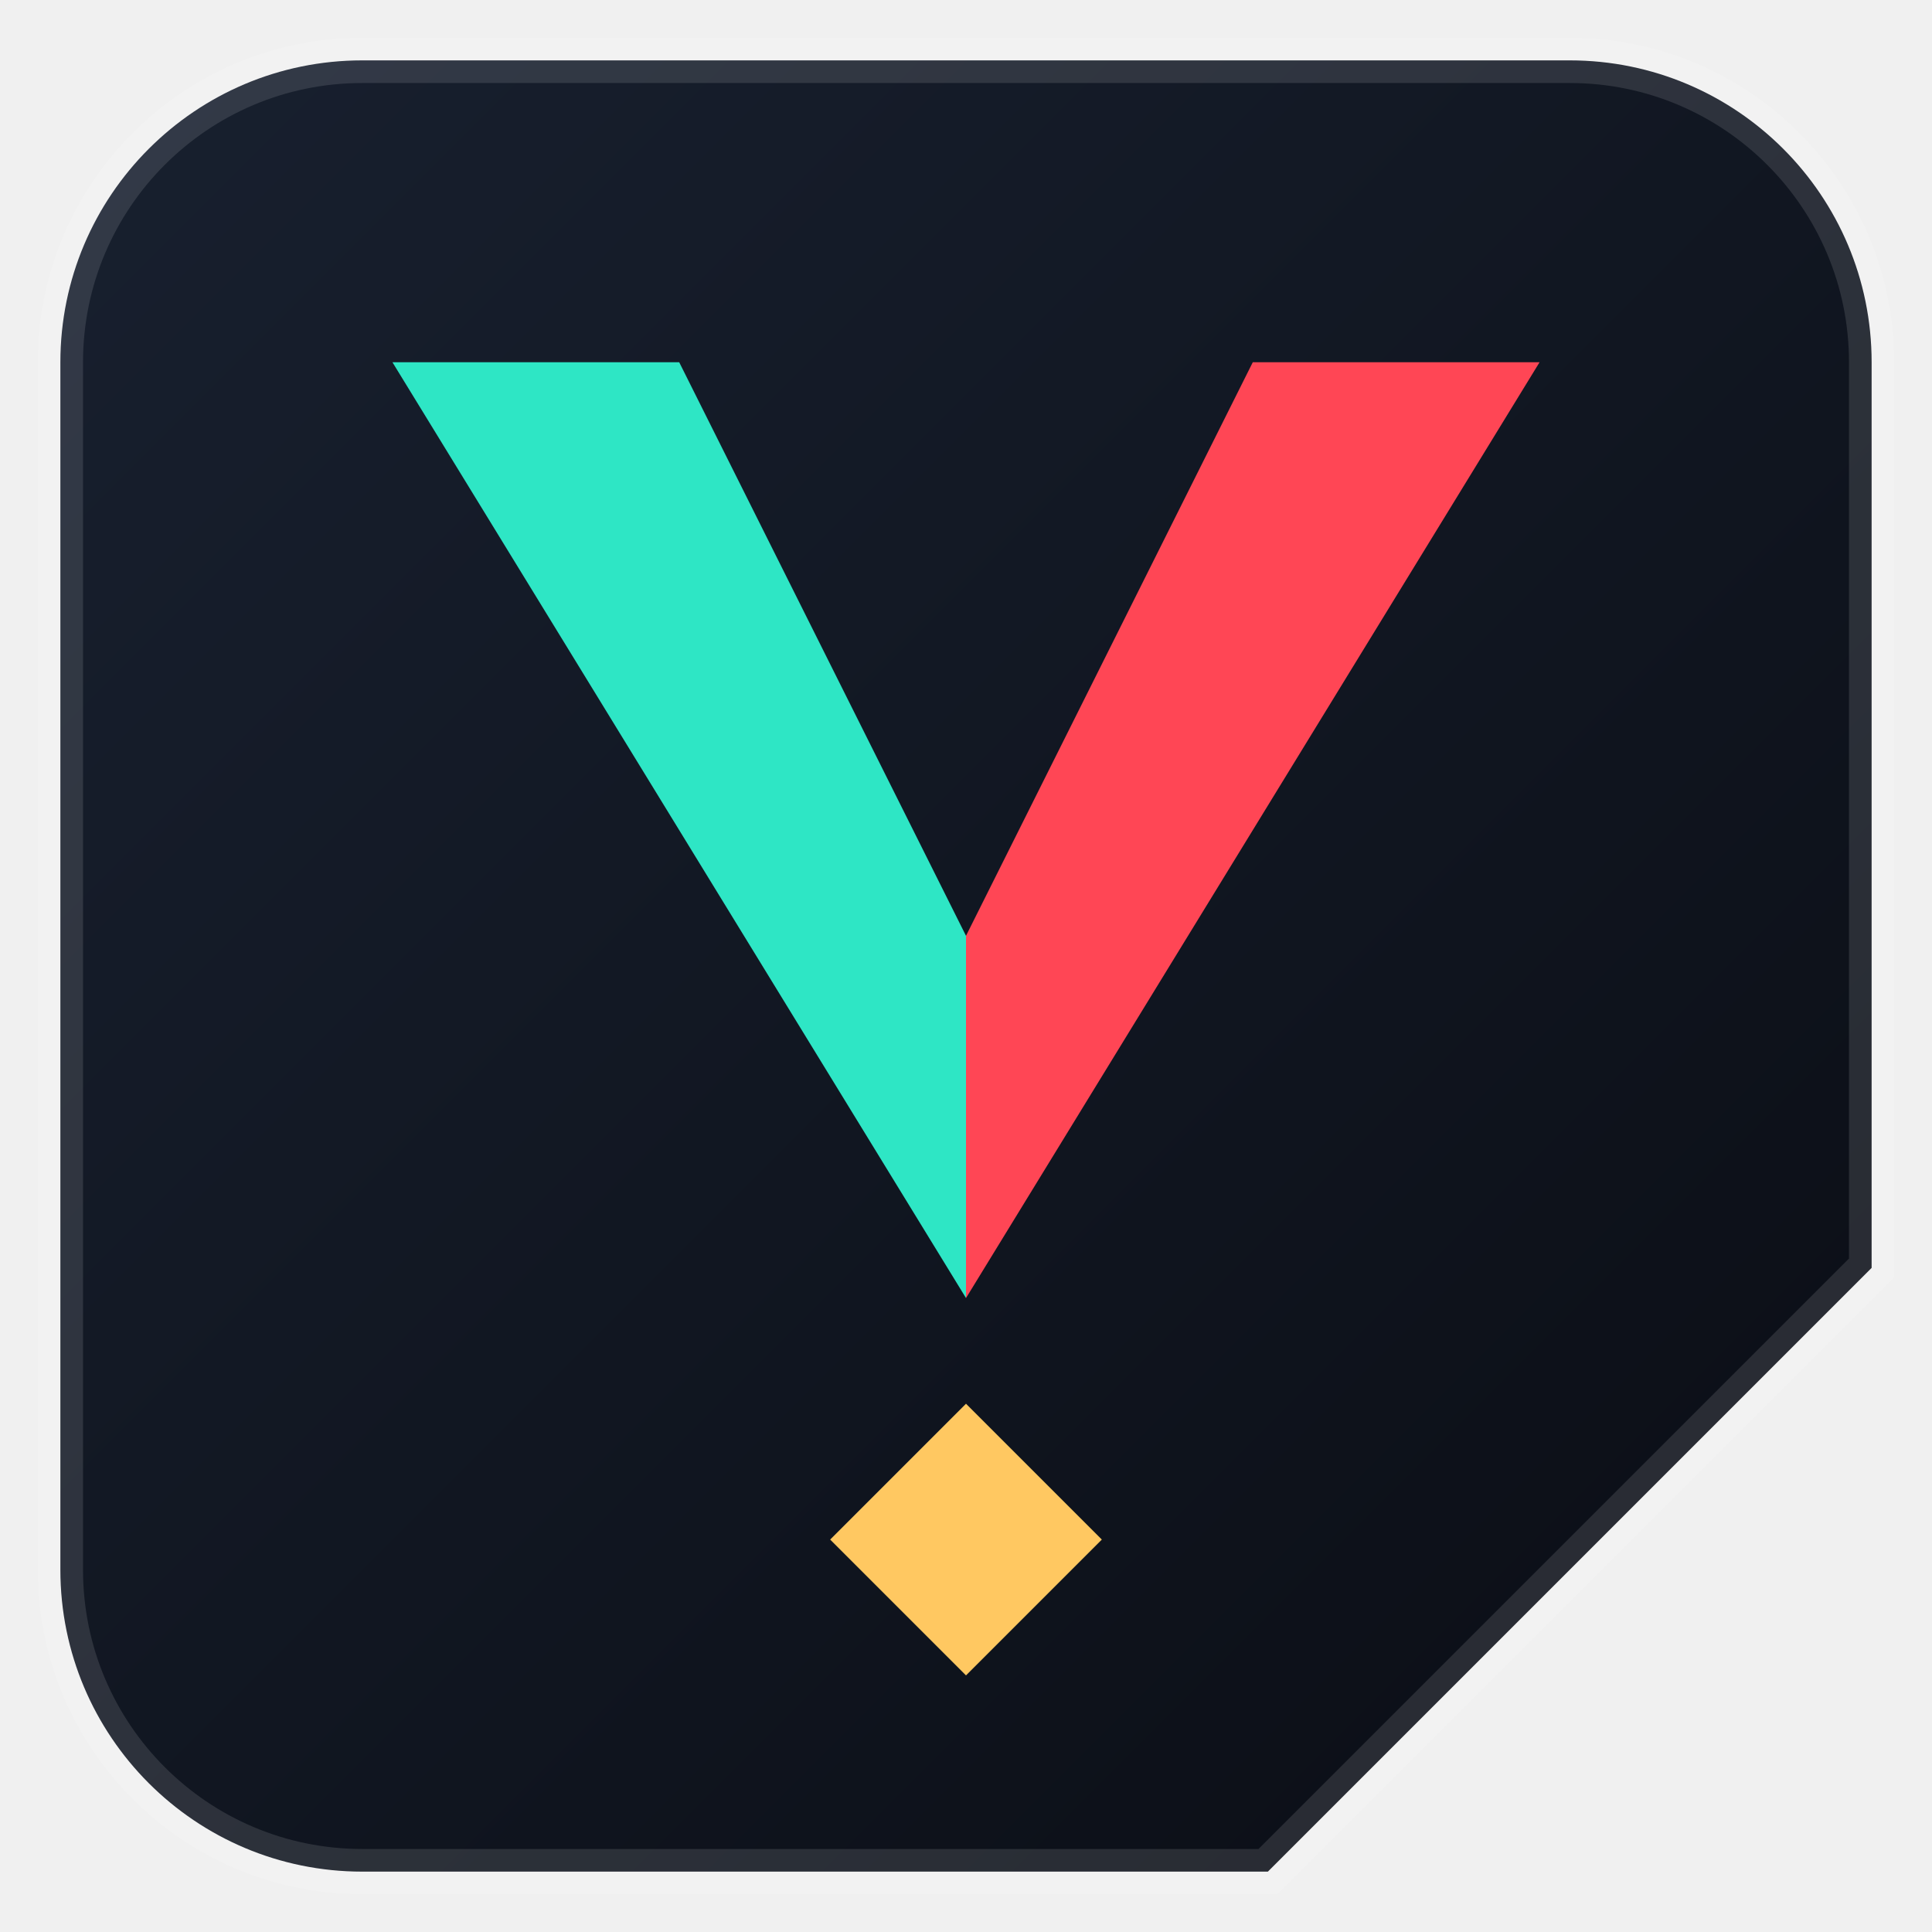
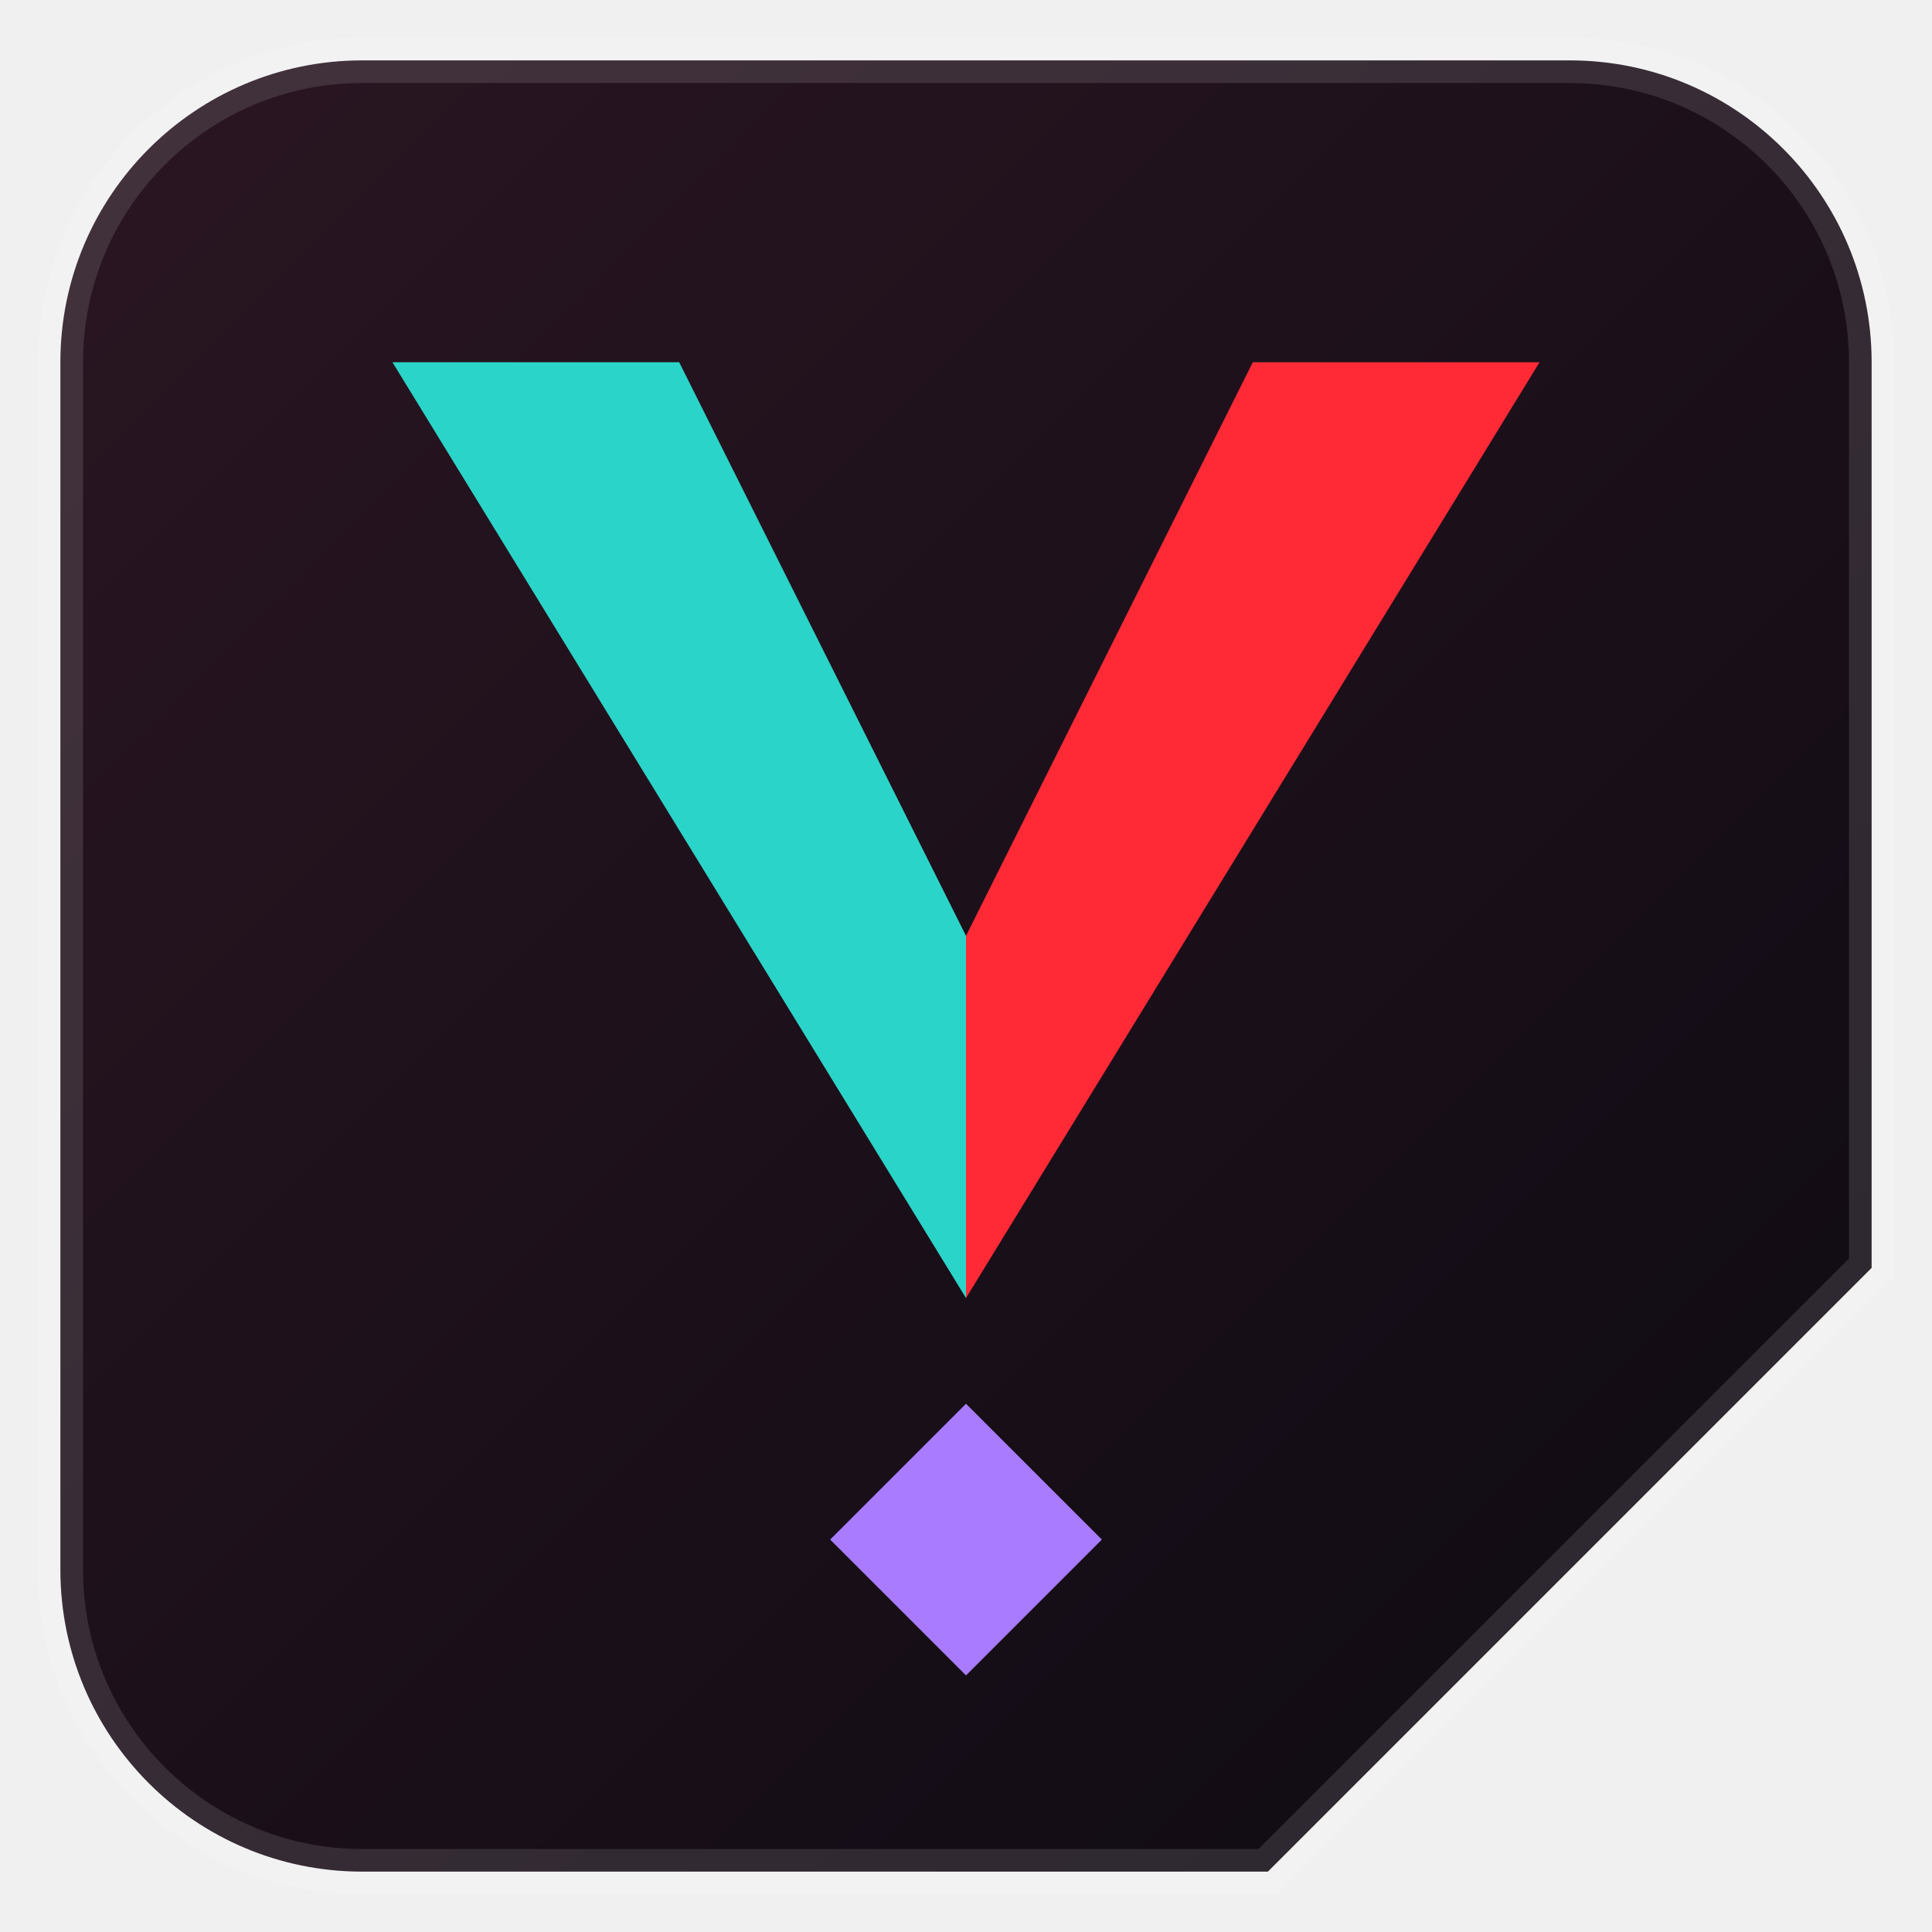
<svg xmlns="http://www.w3.org/2000/svg" viewBox="0 0 64 64">
  <defs>
    <linearGradient id="bg" x1="0" y1="0" x2="1" y2="1">
-       <stop offset="0" stop-color="#18202f" />
-       <stop offset="1" stop-color="#0a0d14" />
+       <stop offset="0" stop-color="#2a1622" />
+       <stop offset="1" stop-color="#0d0a12" />
    </linearGradient>
  </defs>
  <path d="M12 2h40a10 10 0 0 1 10 10v30L42 62H12A10 10 0 0 1 2 52V12A10 10 0 0 1 12 2z" fill="url(#bg)" />
  <path d="M12 2h40a10 10 0 0 1 10 10v30L42 62H12A10 10 0 0 1 2 52V12A10 10 0 0 1 12 2z" fill="none" stroke="#ffffff" stroke-opacity=".12" stroke-width="1.5" />
-   <polygon points="13,12 22.5,12 32,31 32,43" fill="#2ee6c5" />
-   <polygon points="51,12 41.5,12 32,31 32,43" fill="#ff4655" />
-   <polygon points="32,46.5 36.5,51 32,55.5 27.5,51" fill="#ffc861" />
+   <polygon points="13,12 22.5,12 32,31 32,43" fill="#2bd4c8" />
+   <polygon points="51,12 41.5,12 32,31 32,43" fill="#ff2a36" />
+   <polygon points="32,46.5 36.5,51 32,55.5 27.5,51" fill="#a97cff" />
</svg>
